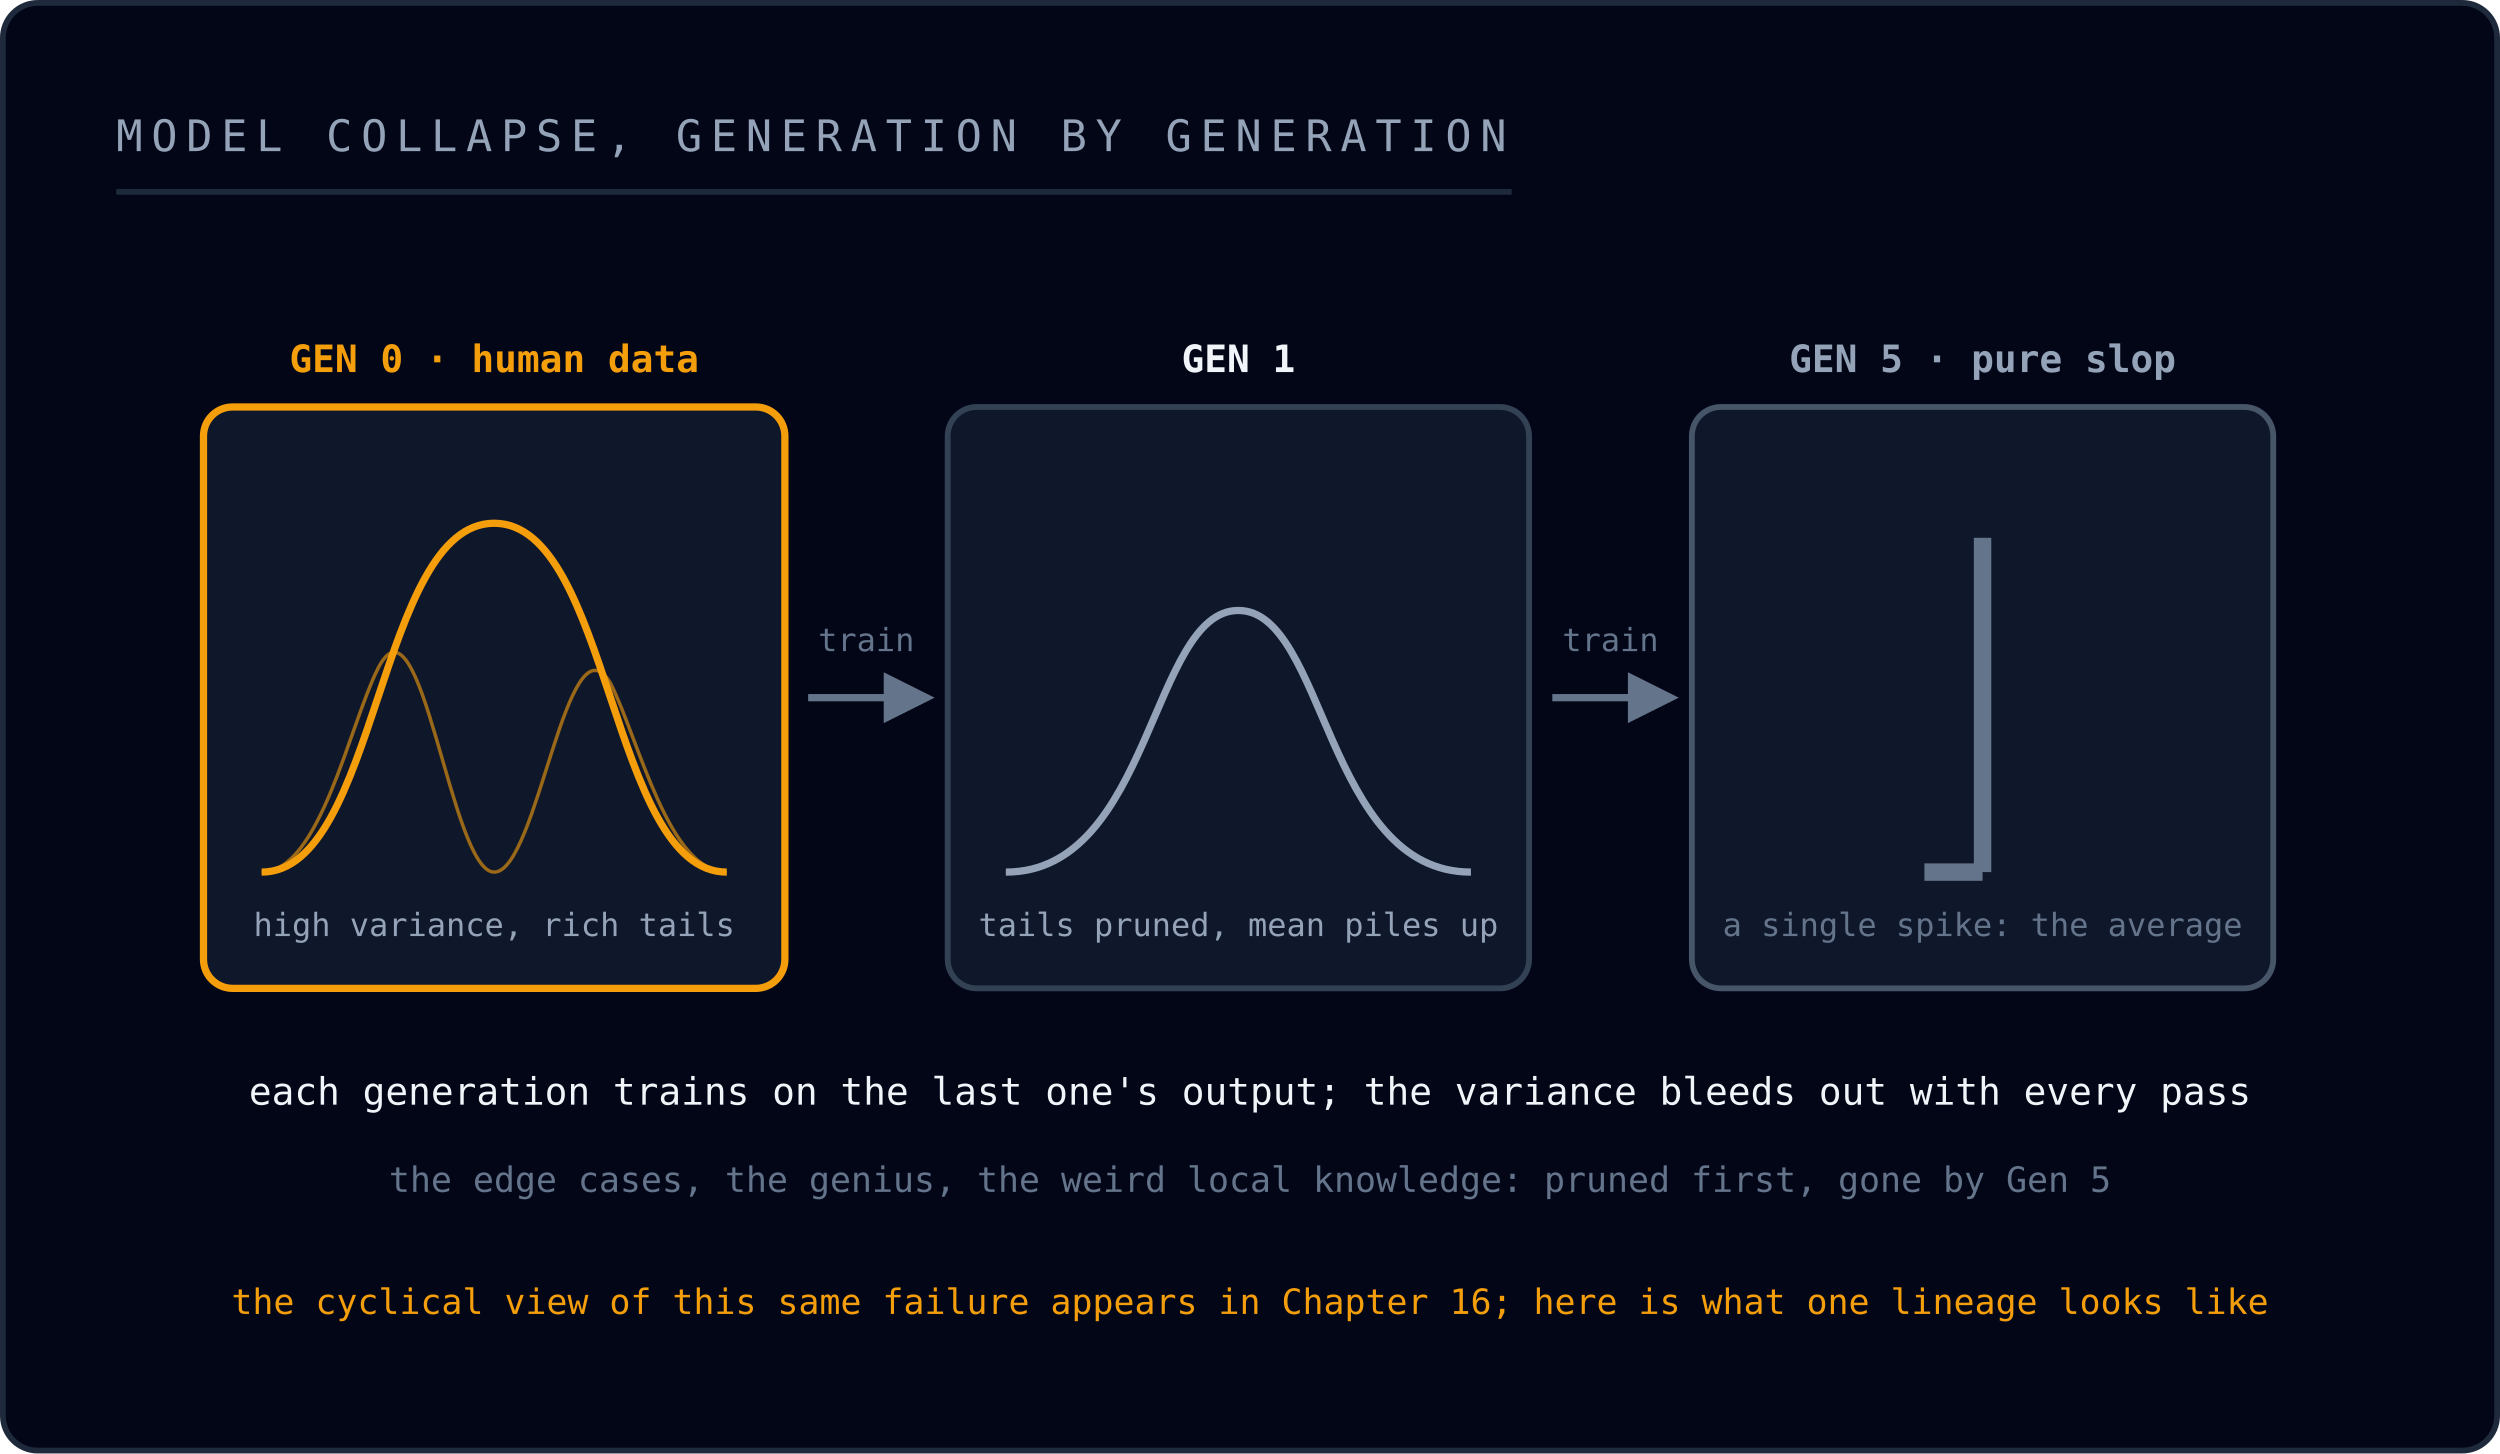
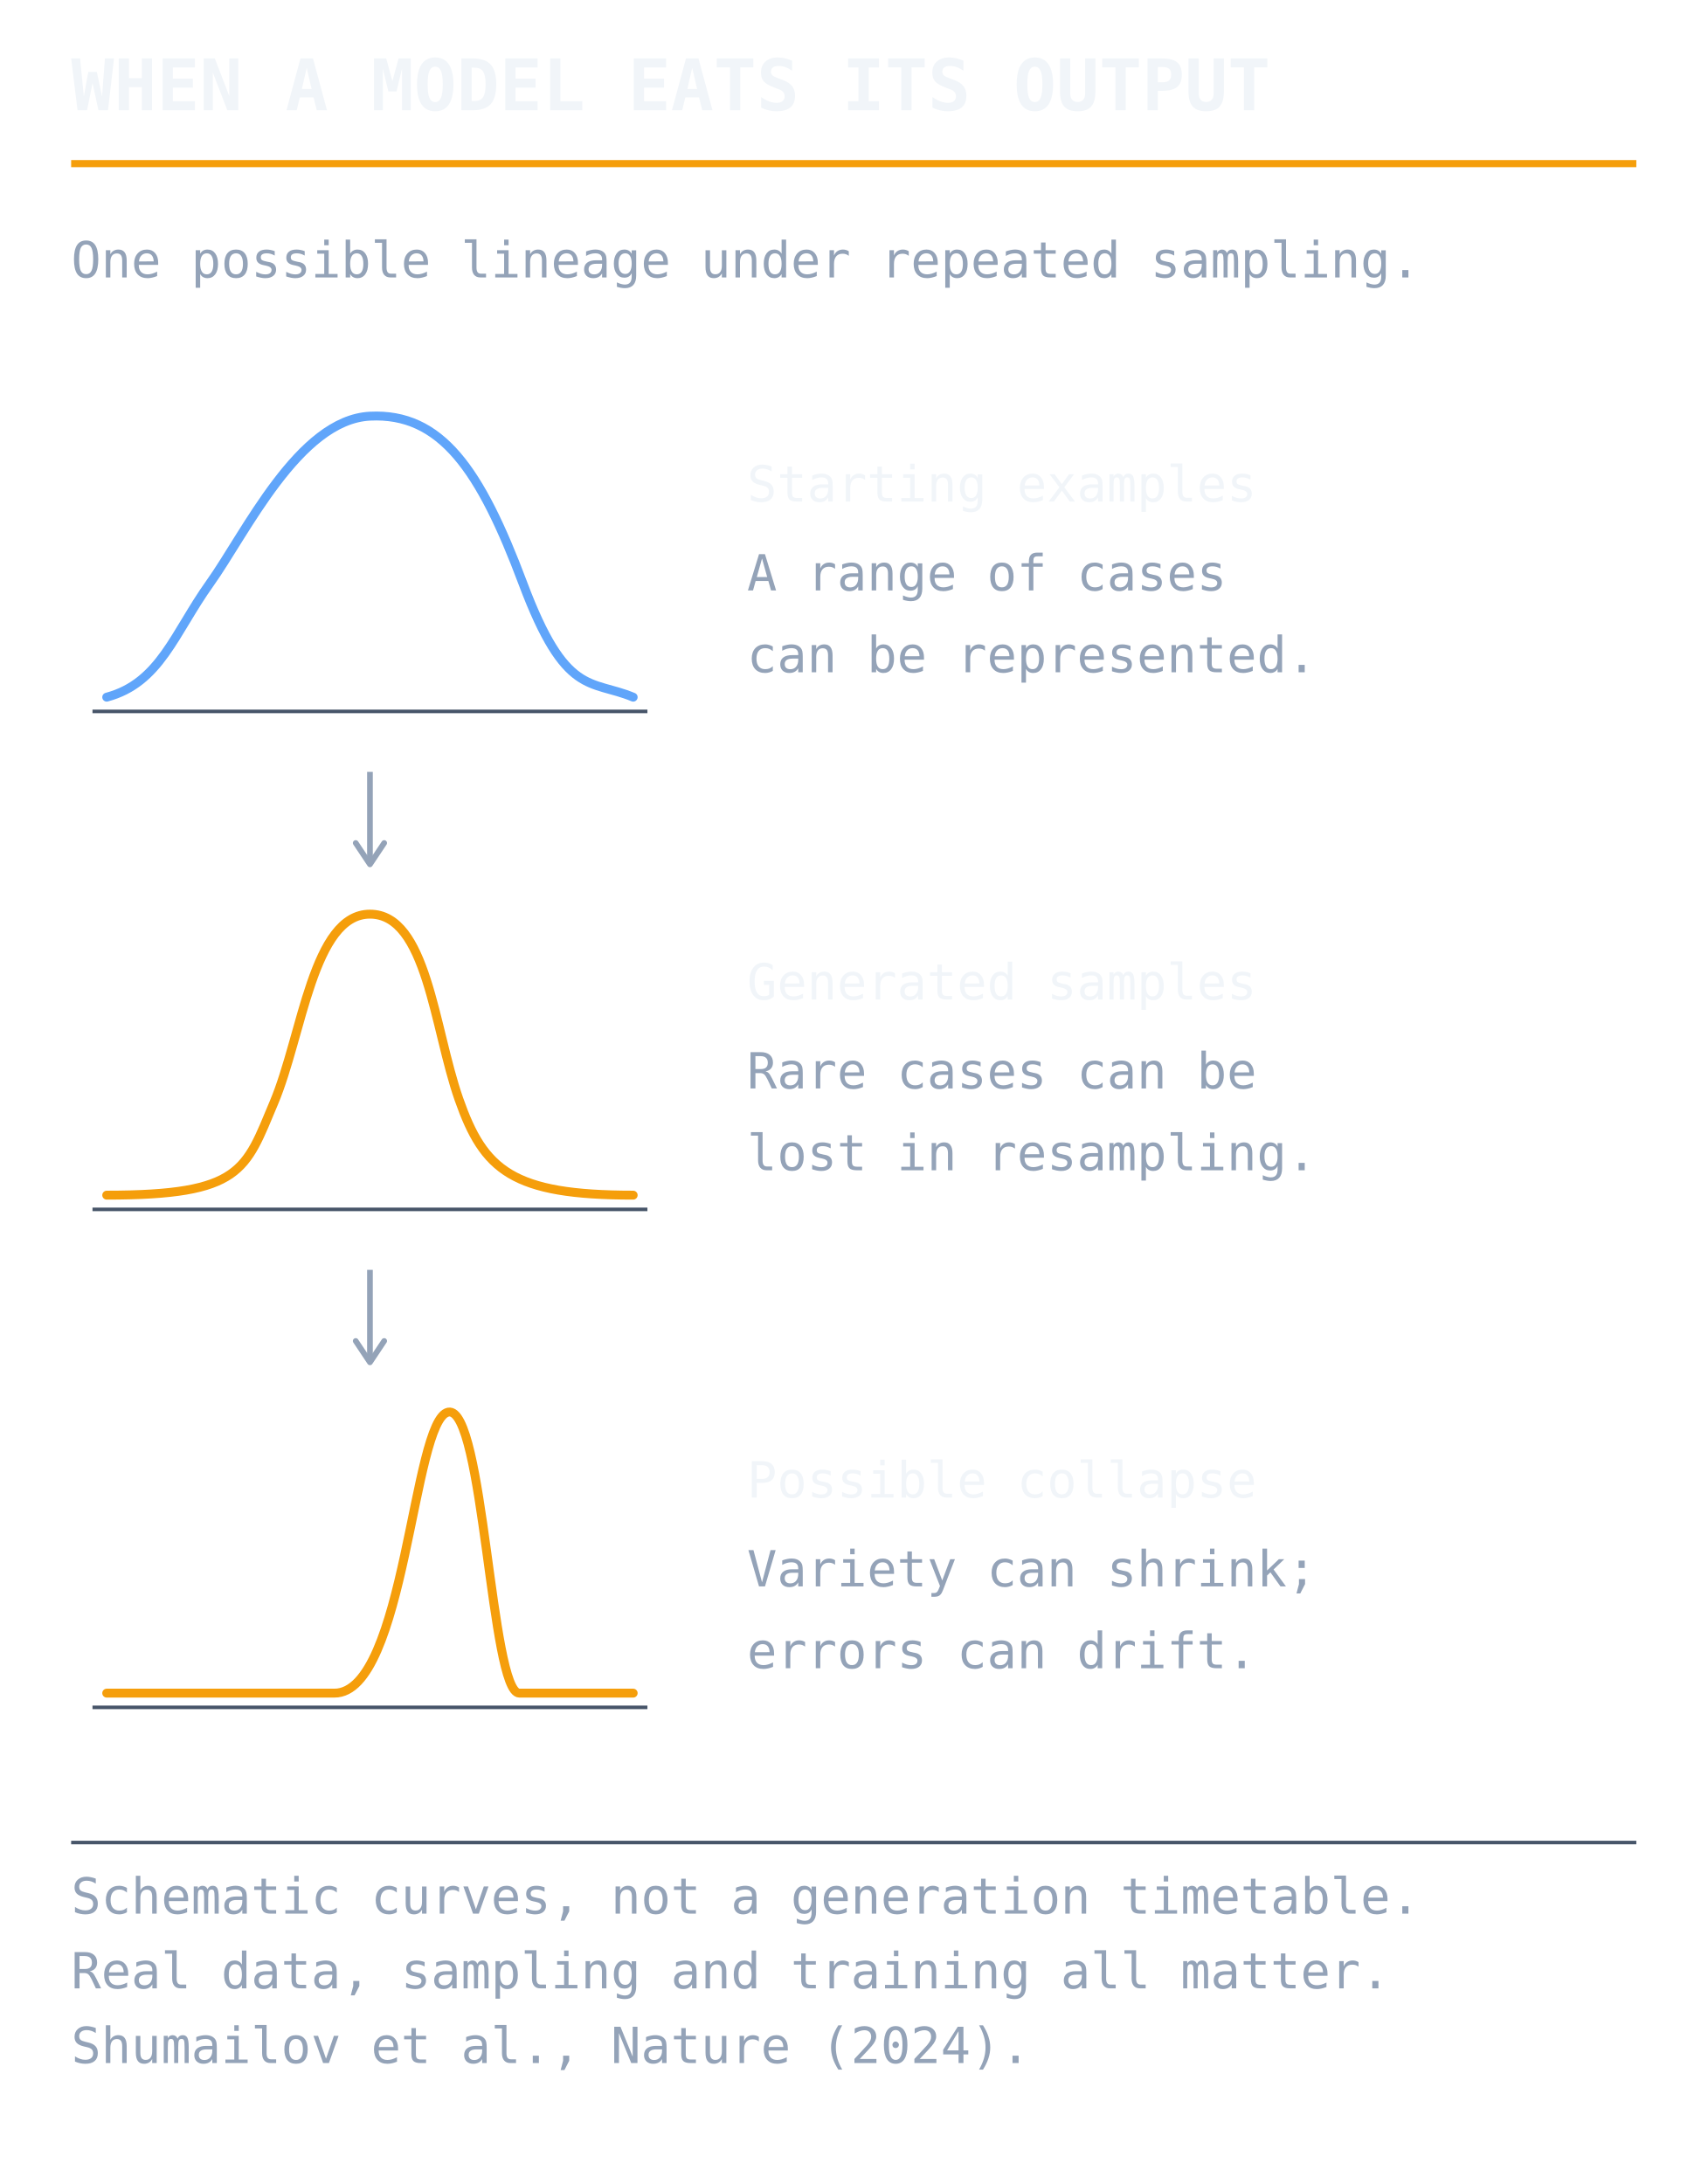
- <svg xmlns="http://www.w3.org/2000/svg" viewBox="0 0 860 500" font-family="'JetBrains Mono','SFMono-Regular',Menlo,Consolas,monospace">
-   <defs>
-     <marker id="ag" viewBox="0 0 10 10" refX="8" refY="5" markerWidth="7" markerHeight="7" orient="auto-start-reverse">
-       <path d="M0,0L10,5L0,10z" fill="#64748b" />
-     </marker>
-   </defs>
-   <rect x="1" y="1" width="858" height="498" rx="12" fill="#020617" stroke="#1e293b" stroke-width="2" />
-   <text x="40" y="52" font-size="15" letter-spacing="3" fill="#94a3b8">MODEL COLLAPSE, GENERATION BY GENERATION</text>
-   <line x1="40" y1="66" x2="520" y2="66" stroke="#1e293b" stroke-width="2" />
-   <g>
-     <rect x="70" y="140" width="200" height="200" rx="10" fill="#0f172a" stroke="#f59e0b" stroke-width="2.5" />
-     <path d="M 90 300 C 130 300 130 180 170 180 C 210 180 210 300 250 300" fill="none" stroke="#f59e0b" stroke-width="2.5" />
-     <path d="M 90 300 C 110 300 120 250 130 230 C 145 200 155 300 170 300 C 185 300 195 210 210 235 C 220 255 230 300 250 300" fill="none" stroke="#f59e0b" stroke-width="1.2" opacity="0.6" />
-     <text x="170" y="128" font-size="13" font-weight="600" fill="#f59e0b" text-anchor="middle">GEN 0 · human data</text>
-     <text x="170" y="322" font-size="11" fill="#94a3b8" text-anchor="middle">high variance, rich tails</text>
-   </g>
-   <line x1="278" y1="240" x2="318" y2="240" stroke="#64748b" stroke-width="2.5" marker-end="url(#ag)" />
-   <text x="298" y="224" font-size="11" fill="#64748b" text-anchor="middle">train</text>
-   <g>
-     <rect x="326" y="140" width="200" height="200" rx="10" fill="#0f172a" stroke="#334155" stroke-width="2" />
-     <path d="M 346 300 C 396 300 396 210 426 210 C 456 210 456 300 506 300" fill="none" stroke="#94a3b8" stroke-width="2.5" />
-     <text x="426" y="128" font-size="13" font-weight="600" fill="#f1f5f9" text-anchor="middle">GEN 1</text>
-     <text x="426" y="322" font-size="11" fill="#94a3b8" text-anchor="middle">tails pruned, mean piles up</text>
-   </g>
-   <line x1="534" y1="240" x2="574" y2="240" stroke="#64748b" stroke-width="2.5" marker-end="url(#ag)" />
-   <text x="554" y="224" font-size="11" fill="#64748b" text-anchor="middle">train</text>
-   <g>
-     <rect x="582" y="140" width="200" height="200" rx="10" fill="#0f172a" stroke="#475569" stroke-width="2" />
-     <line x1="682" y1="300" x2="682" y2="185" stroke="#64748b" stroke-width="6" />
-     <path d="M 662 300 L 682 300" stroke="#64748b" stroke-width="6" />
-     <text x="682" y="128" font-size="13" font-weight="600" fill="#94a3b8" text-anchor="middle">GEN 5 · pure slop</text>
-     <text x="682" y="322" font-size="11" fill="#64748b" text-anchor="middle">a single spike: the average</text>
-   </g>
-   <text x="430" y="380" font-size="13" fill="#f1f5f9" text-anchor="middle">each generation trains on the last one's output; the variance bleeds out with every pass</text>
-   <text x="430" y="410" font-size="12" fill="#64748b" text-anchor="middle">the edge cases, the genius, the weird local knowledge: pruned first, gone by Gen 5</text>
-   <text x="430" y="452" font-size="12" fill="#f59e0b" text-anchor="middle">the cyclical view of this same failure appears in Chapter 16; here is what one lineage looks like</text>
+ <svg xmlns="http://www.w3.org/2000/svg" viewBox="0 0 480 614" role="img" aria-labelledby="title desc" font-family="JetBrains Mono, monospace">
+   <text x="20" y="31" font-size="20" fill="#f1f5f9" text-anchor="start" font-weight="600">WHEN A MODEL EATS ITS OUTPUT</text>
+   <path d="M20 46L460 46" fill="none" stroke="#f59e0b" stroke-width="2" />
+   <text x="20" y="78" font-size="14" fill="#94a3b8" text-anchor="start" font-weight="400">One possible lineage under repeated sampling.</text>
+   <path d="M26 200L182 200" fill="none" stroke="#475569" stroke-width="1" />
+   <path d="M30 196C45 192 49 178 59 164S84 118 104 117S135 132 147 164S166 191 178 196" fill="none" stroke="#60a5fa" stroke-width="2.5" stroke-linejoin="round" stroke-linecap="round" />
+   <text x="210" y="141" font-size="14" fill="#f1f5f9" text-anchor="start" font-weight="400">Starting examples</text>
+   <text x="210" y="166" font-size="14" fill="#94a3b8" text-anchor="start" font-weight="400">A range of cases</text>
+   <text x="210" y="189" font-size="14" fill="#94a3b8" text-anchor="start" font-weight="400">can be represented.</text>
+   <path d="M104 217L104 243" fill="none" stroke="#94a3b8" stroke-width="1.6" />
+   <path d="M100 237L104 243L108 237" fill="none" stroke="#94a3b8" stroke-width="1.6" stroke-linejoin="round" stroke-linecap="round" />
+   <path d="M26 340L182 340" fill="none" stroke="#475569" stroke-width="1" />
+   <path d="M30 336C68 336 69 329 77 310S88 257 104 257S122 289 129 309S144 336 178 336" fill="none" stroke="#f59e0b" stroke-width="2.5" stroke-linejoin="round" stroke-linecap="round" />
+   <text x="210" y="281" font-size="14" fill="#f1f5f9" text-anchor="start" font-weight="400">Generated samples</text>
+   <text x="210" y="306" font-size="14" fill="#94a3b8" text-anchor="start" font-weight="400">Rare cases can be</text>
+   <text x="210" y="329" font-size="14" fill="#94a3b8" text-anchor="start" font-weight="400">lost in resampling.</text>
+   <path d="M104 357L104 383" fill="none" stroke="#94a3b8" stroke-width="1.6" />
+   <path d="M100 377L104 383L108 377" fill="none" stroke="#94a3b8" stroke-width="1.6" stroke-linejoin="round" stroke-linecap="round" />
+   <path d="M26 480L182 480" fill="none" stroke="#475569" stroke-width="1" />
+   <path d="M30 476H94C114 476 116 399 126 397S138 476 146 476H178" fill="none" stroke="#f59e0b" stroke-width="2.5" stroke-linejoin="round" stroke-linecap="round" />
+   <text x="210" y="421" font-size="14" fill="#f1f5f9" text-anchor="start" font-weight="400">Possible collapse</text>
+   <text x="210" y="446" font-size="14" fill="#94a3b8" text-anchor="start" font-weight="400">Variety can shrink;</text>
+   <text x="210" y="469" font-size="14" fill="#94a3b8" text-anchor="start" font-weight="400">errors can drift.</text>
+   <path d="M20 518L460 518" fill="none" stroke="#475569" stroke-width="1" />
+   <text x="20" y="538" font-size="14" fill="#94a3b8" text-anchor="start" font-weight="400">Schematic curves, not a generation timetable.</text>
+   <text x="20" y="559" font-size="14" fill="#94a3b8" text-anchor="start" font-weight="400">Real data, sampling and training all matter.</text>
+   <text x="20" y="580" font-size="14" fill="#94a3b8" text-anchor="start" font-weight="400">Shumailov et al., Nature (2024).</text>
</svg>
